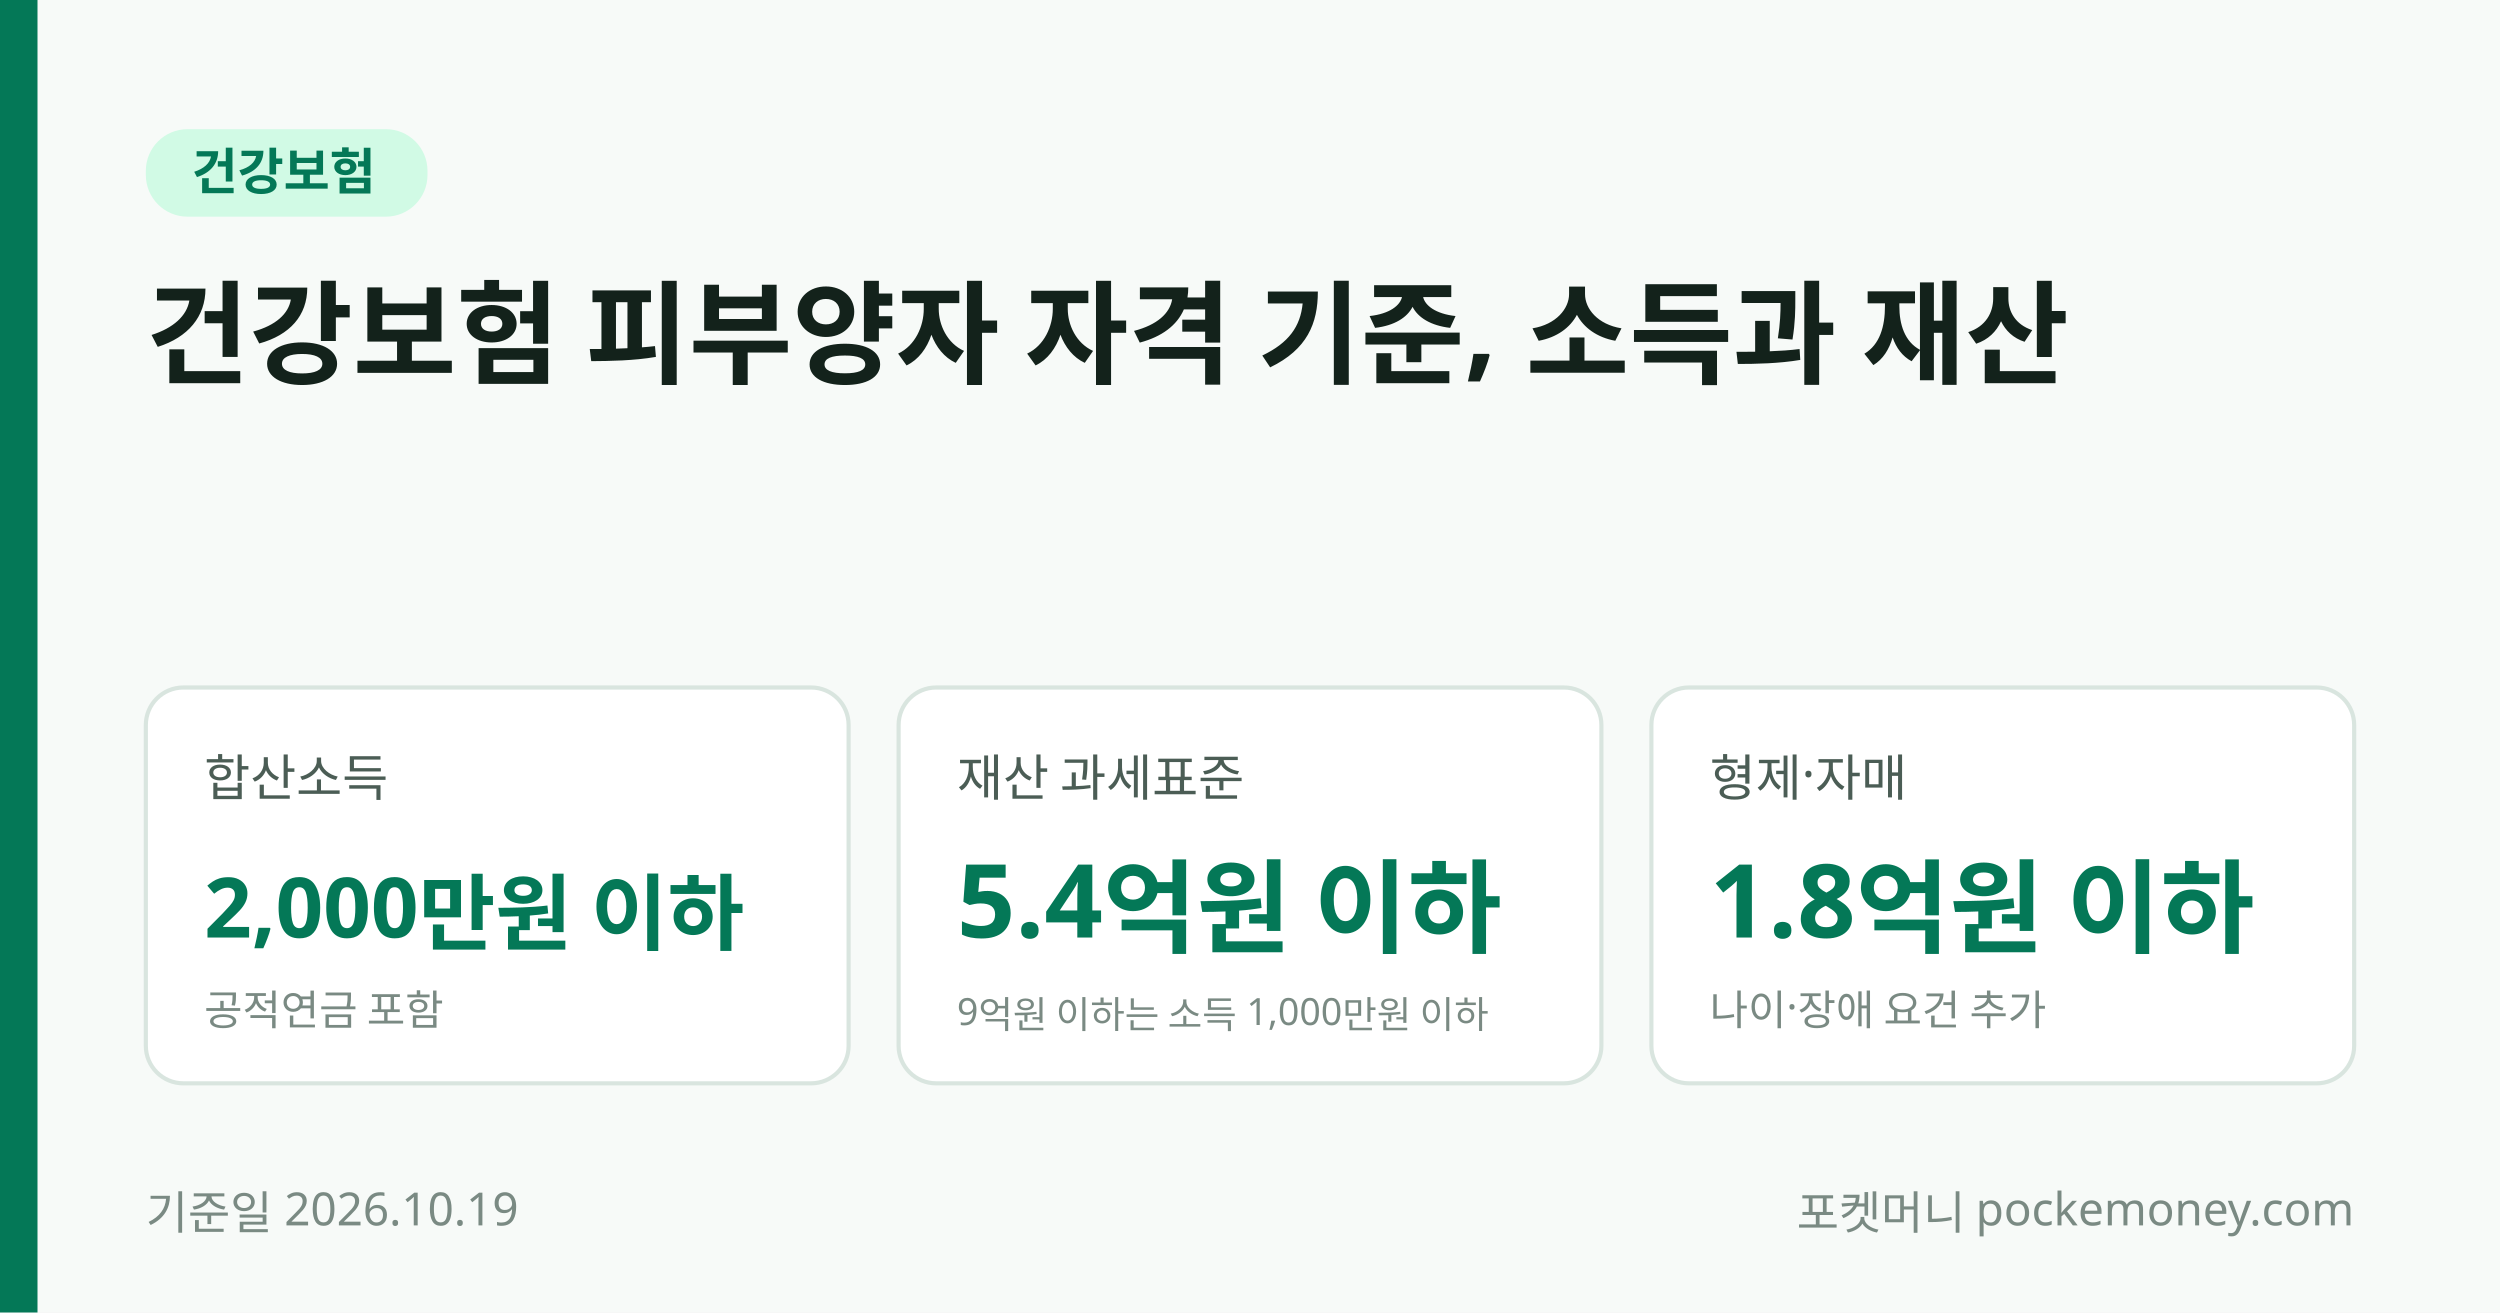
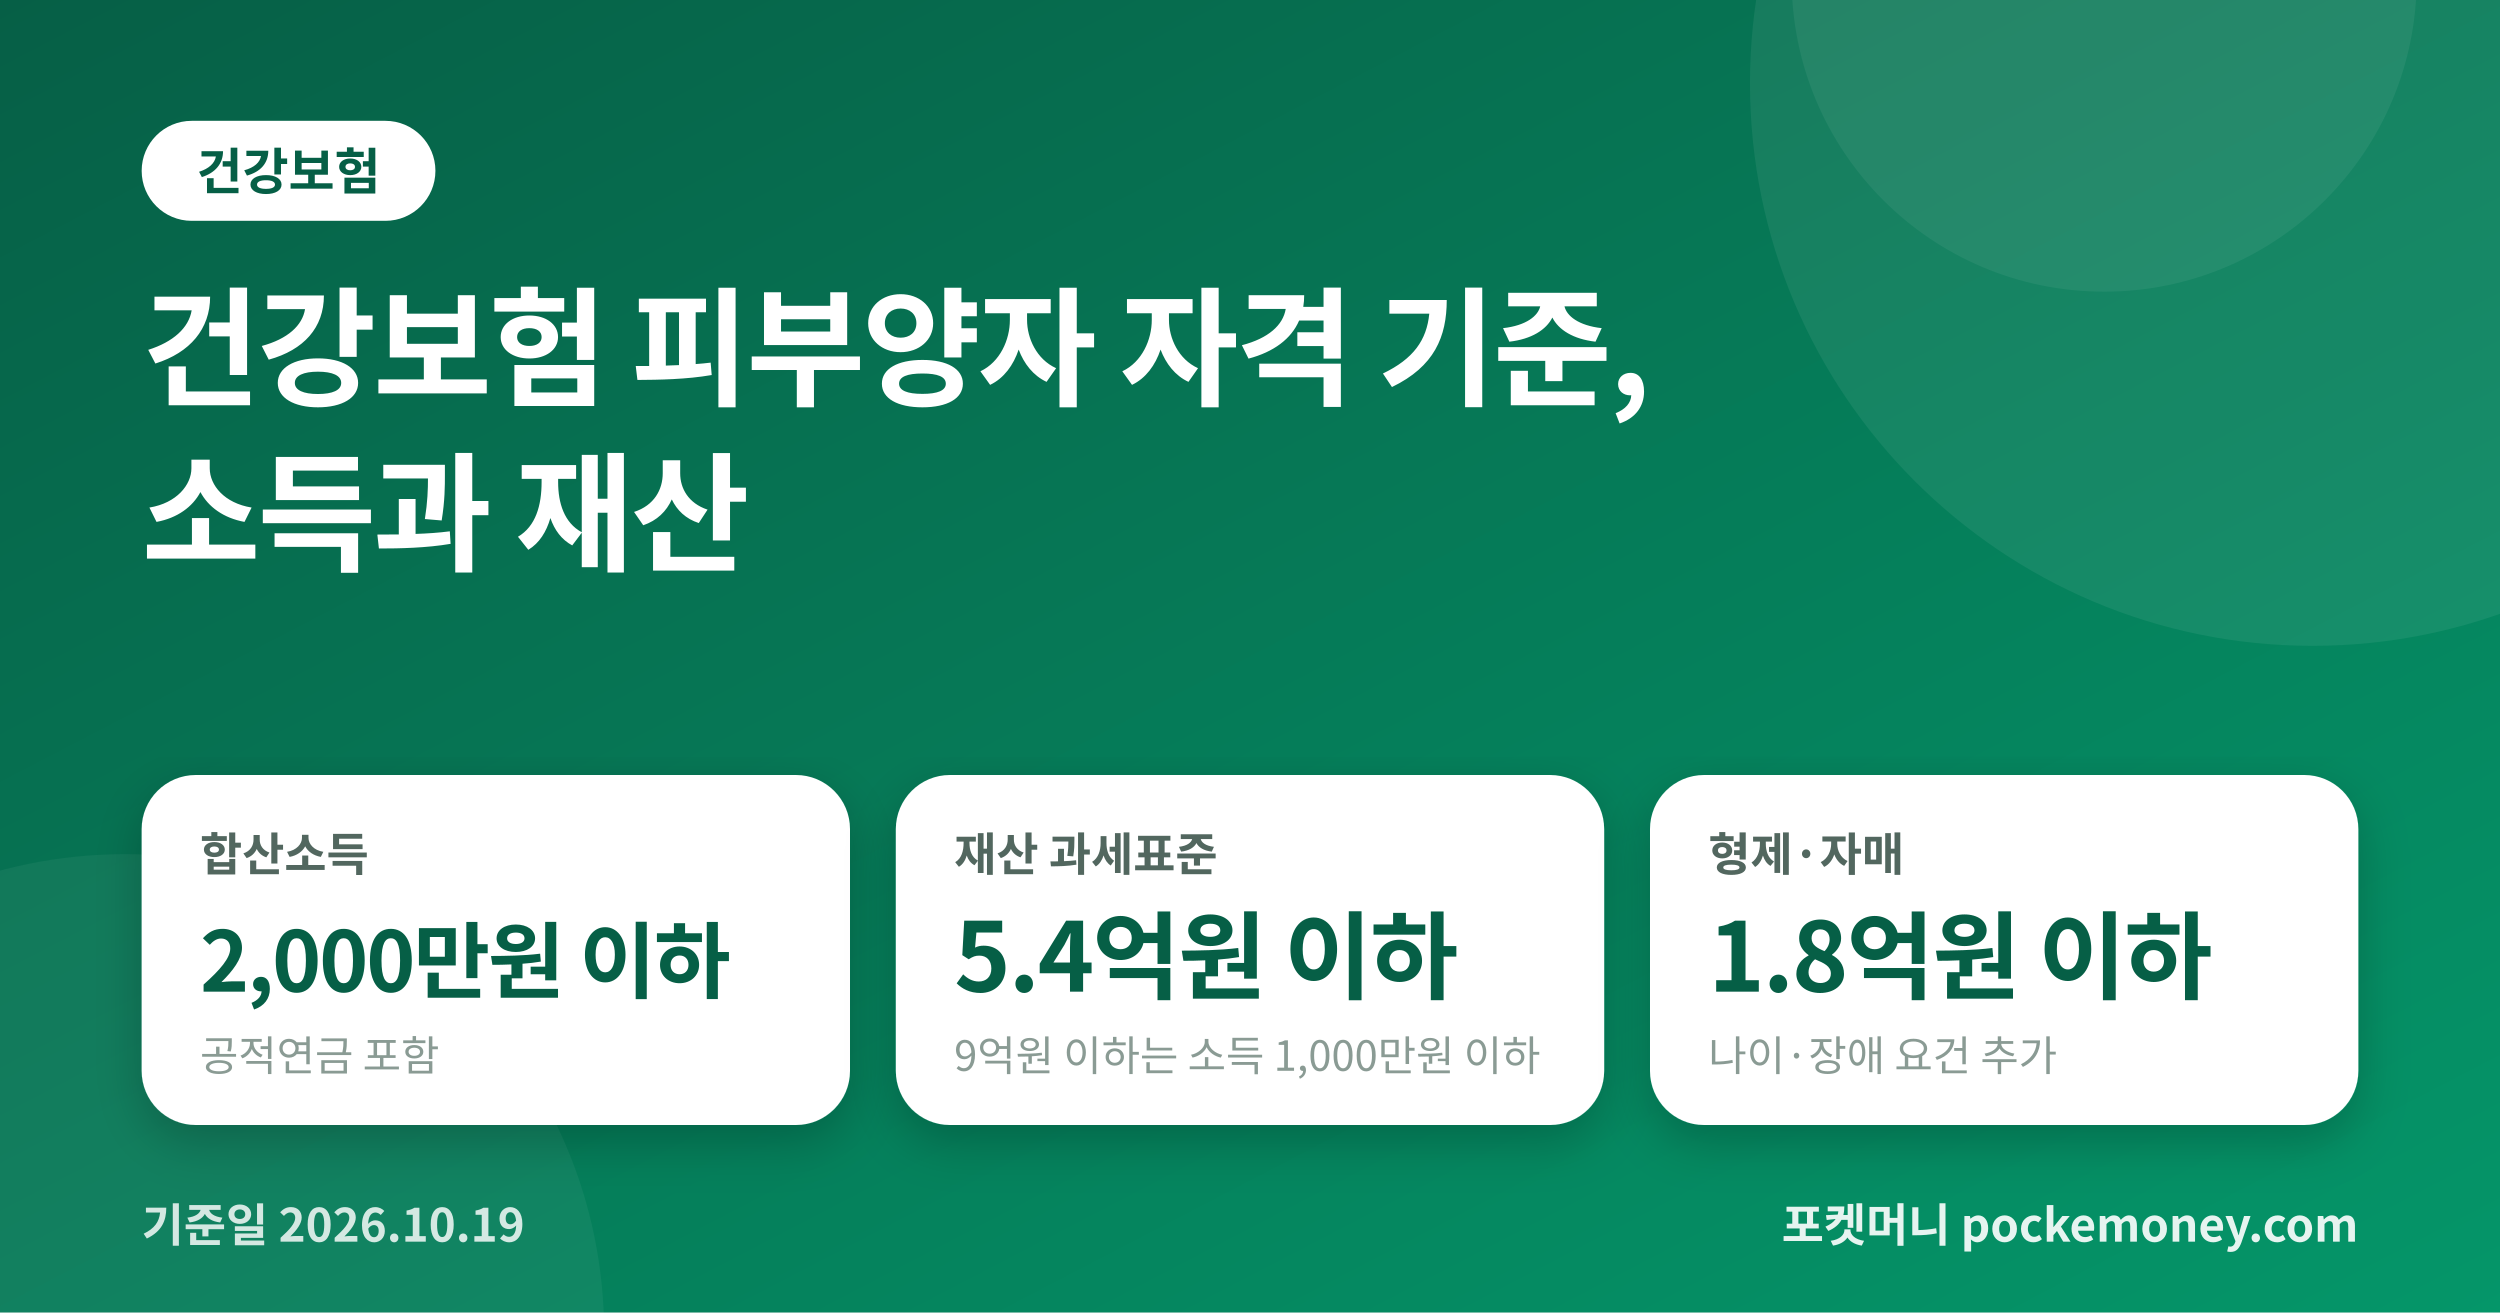
- <svg xmlns="http://www.w3.org/2000/svg" width="1200" height="630" viewBox="0 0 1200 630" role="img" aria-label="건강보험 피부양자 자격 기준, 소득과 재산">
-   <rect width="1200" height="630" fill="#f7faf8" />
-   <rect x="0" y="0" width="1200" height="630" fill="#f7faf8" />
-   <rect x="0" y="0" width="18" height="630" fill="#047857" />
-   <rect x="70" y="62" rx="20" ry="20" width="135.2" height="42" fill="#d1fae5" />
-   <text x="92" y="91" font-family="NanumGothic, 'Noto Sans KR', sans-serif" font-size="24" font-weight="700" fill="#047857" text-anchor="start">건강보험</text>
-   <text x="70" y="180" font-family="NanumGothic, 'Noto Sans KR', sans-serif" font-size="54" font-weight="700" fill="#13221b" text-anchor="start">건강보험 피부양자 자격 기준, 소득과 재산</text>
-   <rect x="70" y="330" width="337.333" height="190" rx="18" fill="#ffffff" stroke="#d9e5df" stroke-width="2" />
-   <text x="98" y="382" font-family="NanumGothic, 'Noto Sans KR', sans-serif" font-size="24" font-weight="400" fill="#4b5d55" text-anchor="start">합산소득</text>
-   <text x="98" y="450" font-family="NanumGothic, 'Noto Sans KR', sans-serif" font-size="40" font-weight="700" fill="#047857" text-anchor="start">2,000만원 이하</text>
-   <text x="98" y="492" font-family="NanumGothic, 'Noto Sans KR', sans-serif" font-size="20" font-weight="400" fill="#7a8a83" text-anchor="start">공적연금 포함</text>
-   <rect x="431.333" y="330" width="337.333" height="190" rx="18" fill="#ffffff" stroke="#d9e5df" stroke-width="2" />
-   <text x="459.333" y="382" font-family="NanumGothic, 'Noto Sans KR', sans-serif" font-size="24" font-weight="400" fill="#4b5d55" text-anchor="start">재산 과세표준</text>
-   <text x="459.333" y="450" font-family="NanumGothic, 'Noto Sans KR', sans-serif" font-size="49" font-weight="700" fill="#047857" text-anchor="start">5.4억원 이하</text>
-   <text x="459.333" y="492" font-family="NanumGothic, 'Noto Sans KR', sans-serif" font-size="18" font-weight="400" fill="#7a8a83" text-anchor="start">9억원 이하는 소득 1,000만원 이하</text>
-   <rect x="792.667" y="330" width="337.333" height="190" rx="18" fill="#ffffff" stroke="#d9e5df" stroke-width="2" />
-   <text x="820.667" y="382" font-family="NanumGothic, 'Noto Sans KR', sans-serif" font-size="24" font-weight="400" fill="#4b5d55" text-anchor="start">형제·자매</text>
-   <text x="820.667" y="450" font-family="NanumGothic, 'Noto Sans KR', sans-serif" font-size="49" font-weight="700" fill="#047857" text-anchor="start">1.8억원 이하</text>
-   <text x="820.667" y="492" font-family="NanumGothic, 'Noto Sans KR', sans-serif" font-size="20" font-weight="400" fill="#7a8a83" text-anchor="start">나이·장애 요건 추가</text>
-   <text x="70" y="590" font-family="NanumGothic, 'Noto Sans KR', sans-serif" font-size="22" font-weight="400" fill="#7a8a83" text-anchor="start">기준일 2026.10.19</text>
-   <text x="1130" y="590" font-family="NanumGothic, 'Noto Sans KR', sans-serif" font-size="22" font-weight="400" fill="#7a8a83" text-anchor="end">포켓머니 pockemoney.com</text>
+ <svg xmlns="http://www.w3.org/2000/svg" width="1200" height="630" viewBox="0 0 1200 630">
+   <defs>
+     <linearGradient id="g" x1="0" y1="0" x2="1" y2="1">
+       <stop offset="0" stop-color="#065f46" />
+       <stop offset="1" stop-color="#059669" />
+     </linearGradient>
+     <filter id="sh" x="-10%" y="-10%" width="120%" height="140%">
+       <feGaussianBlur in="SourceAlpha" stdDeviation="12" />
+       <feOffset dy="8" />
+       <feComponentTransfer>
+         <feFuncA type="linear" slope="0.22" />
+       </feComponentTransfer>
+       <feMerge>
+         <feMergeNode />
+         <feMergeNode in="SourceGraphic" />
+       </feMerge>
+     </filter>
+   </defs>
+   <rect width="1200" height="630" fill="url(#g)" />
+   <circle cx="1110" cy="40" r="270" fill="#fff" fill-opacity="0.07" />
+   <circle cx="1010" cy="-10" r="150" fill="#fff" fill-opacity="0.06" />
+   <circle cx="60" cy="640" r="230" fill="#fff" fill-opacity="0.05" />
+   <rect x="68" y="58" width="141" height="48" rx="24" fill="#fff" />
+   <text x="138.5" y="91" font-family="Pretendard, 'Noto Sans CJK KR', sans-serif" font-size="24" font-weight="700" fill="#065f46" text-anchor="middle">건강보험</text>
+   <text x="68" y="190" font-family="Pretendard, 'Noto Sans CJK KR', sans-serif" font-size="62" font-weight="800" fill="#fff" text-anchor="start" letter-spacing="-1.5">건강보험 피부양자 자격 기준,</text>
+   <text x="68" y="269.36" font-family="Pretendard, 'Noto Sans CJK KR', sans-serif" font-size="62" font-weight="800" fill="#fff" text-anchor="start" letter-spacing="-1.5">소득과 재산</text>
+   <g filter="url(#sh)">
+     <rect x="68" y="372" width="340" height="168" rx="26" fill="#fff" />
+   </g>
+   <text x="96" y="418" font-family="Pretendard, 'Noto Sans CJK KR', sans-serif" font-size="22" font-weight="600" fill="#52675f" text-anchor="start">합산소득</text>
+   <text x="96" y="476" font-family="Pretendard, 'Noto Sans CJK KR', sans-serif" font-size="40" font-weight="800" fill="#065f46" text-anchor="start" letter-spacing="-1">2,000만원 이하</text>
+   <text x="96" y="514" font-family="Pretendard, 'Noto Sans CJK KR', sans-serif" font-size="20" font-weight="500" fill="#8a9b94" text-anchor="start">공적연금 포함</text>
+   <g filter="url(#sh)">
+     <rect x="430" y="372" width="340" height="168" rx="26" fill="#fff" />
+   </g>
+   <text x="458" y="418" font-family="Pretendard, 'Noto Sans CJK KR', sans-serif" font-size="22" font-weight="600" fill="#52675f" text-anchor="start">재산 과세표준</text>
+   <text x="458" y="476" font-family="Pretendard, 'Noto Sans CJK KR', sans-serif" font-size="46" font-weight="800" fill="#065f46" text-anchor="start" letter-spacing="-1">5.4억원 이하</text>
+   <text x="458" y="514" font-family="Pretendard, 'Noto Sans CJK KR', sans-serif" font-size="20" font-weight="500" fill="#8a9b94" text-anchor="start">9억원 이하는 소득 1,000만원 이하</text>
+   <g filter="url(#sh)">
+     <rect x="792" y="372" width="340" height="168" rx="26" fill="#fff" />
+   </g>
+   <text x="820" y="418" font-family="Pretendard, 'Noto Sans CJK KR', sans-serif" font-size="22" font-weight="600" fill="#52675f" text-anchor="start">형제·자매</text>
+   <text x="820" y="476" font-family="Pretendard, 'Noto Sans CJK KR', sans-serif" font-size="46" font-weight="800" fill="#065f46" text-anchor="start" letter-spacing="-1">1.8억원 이하</text>
+   <text x="820" y="514" font-family="Pretendard, 'Noto Sans CJK KR', sans-serif" font-size="20" font-weight="500" fill="#8a9b94" text-anchor="start">나이·장애 요건 추가</text>
+   <text x="68" y="596" font-family="Pretendard, 'Noto Sans CJK KR', sans-serif" font-size="22" font-weight="600" fill="#fff" text-anchor="start" fill-opacity="0.82">기준일 2026.10.19</text>
+   <text x="1132" y="596" font-family="Pretendard, 'Noto Sans CJK KR', sans-serif" font-size="22" font-weight="700" fill="#fff" text-anchor="end" fill-opacity="0.9">포켓머니 pockemoney.com</text>
</svg>
